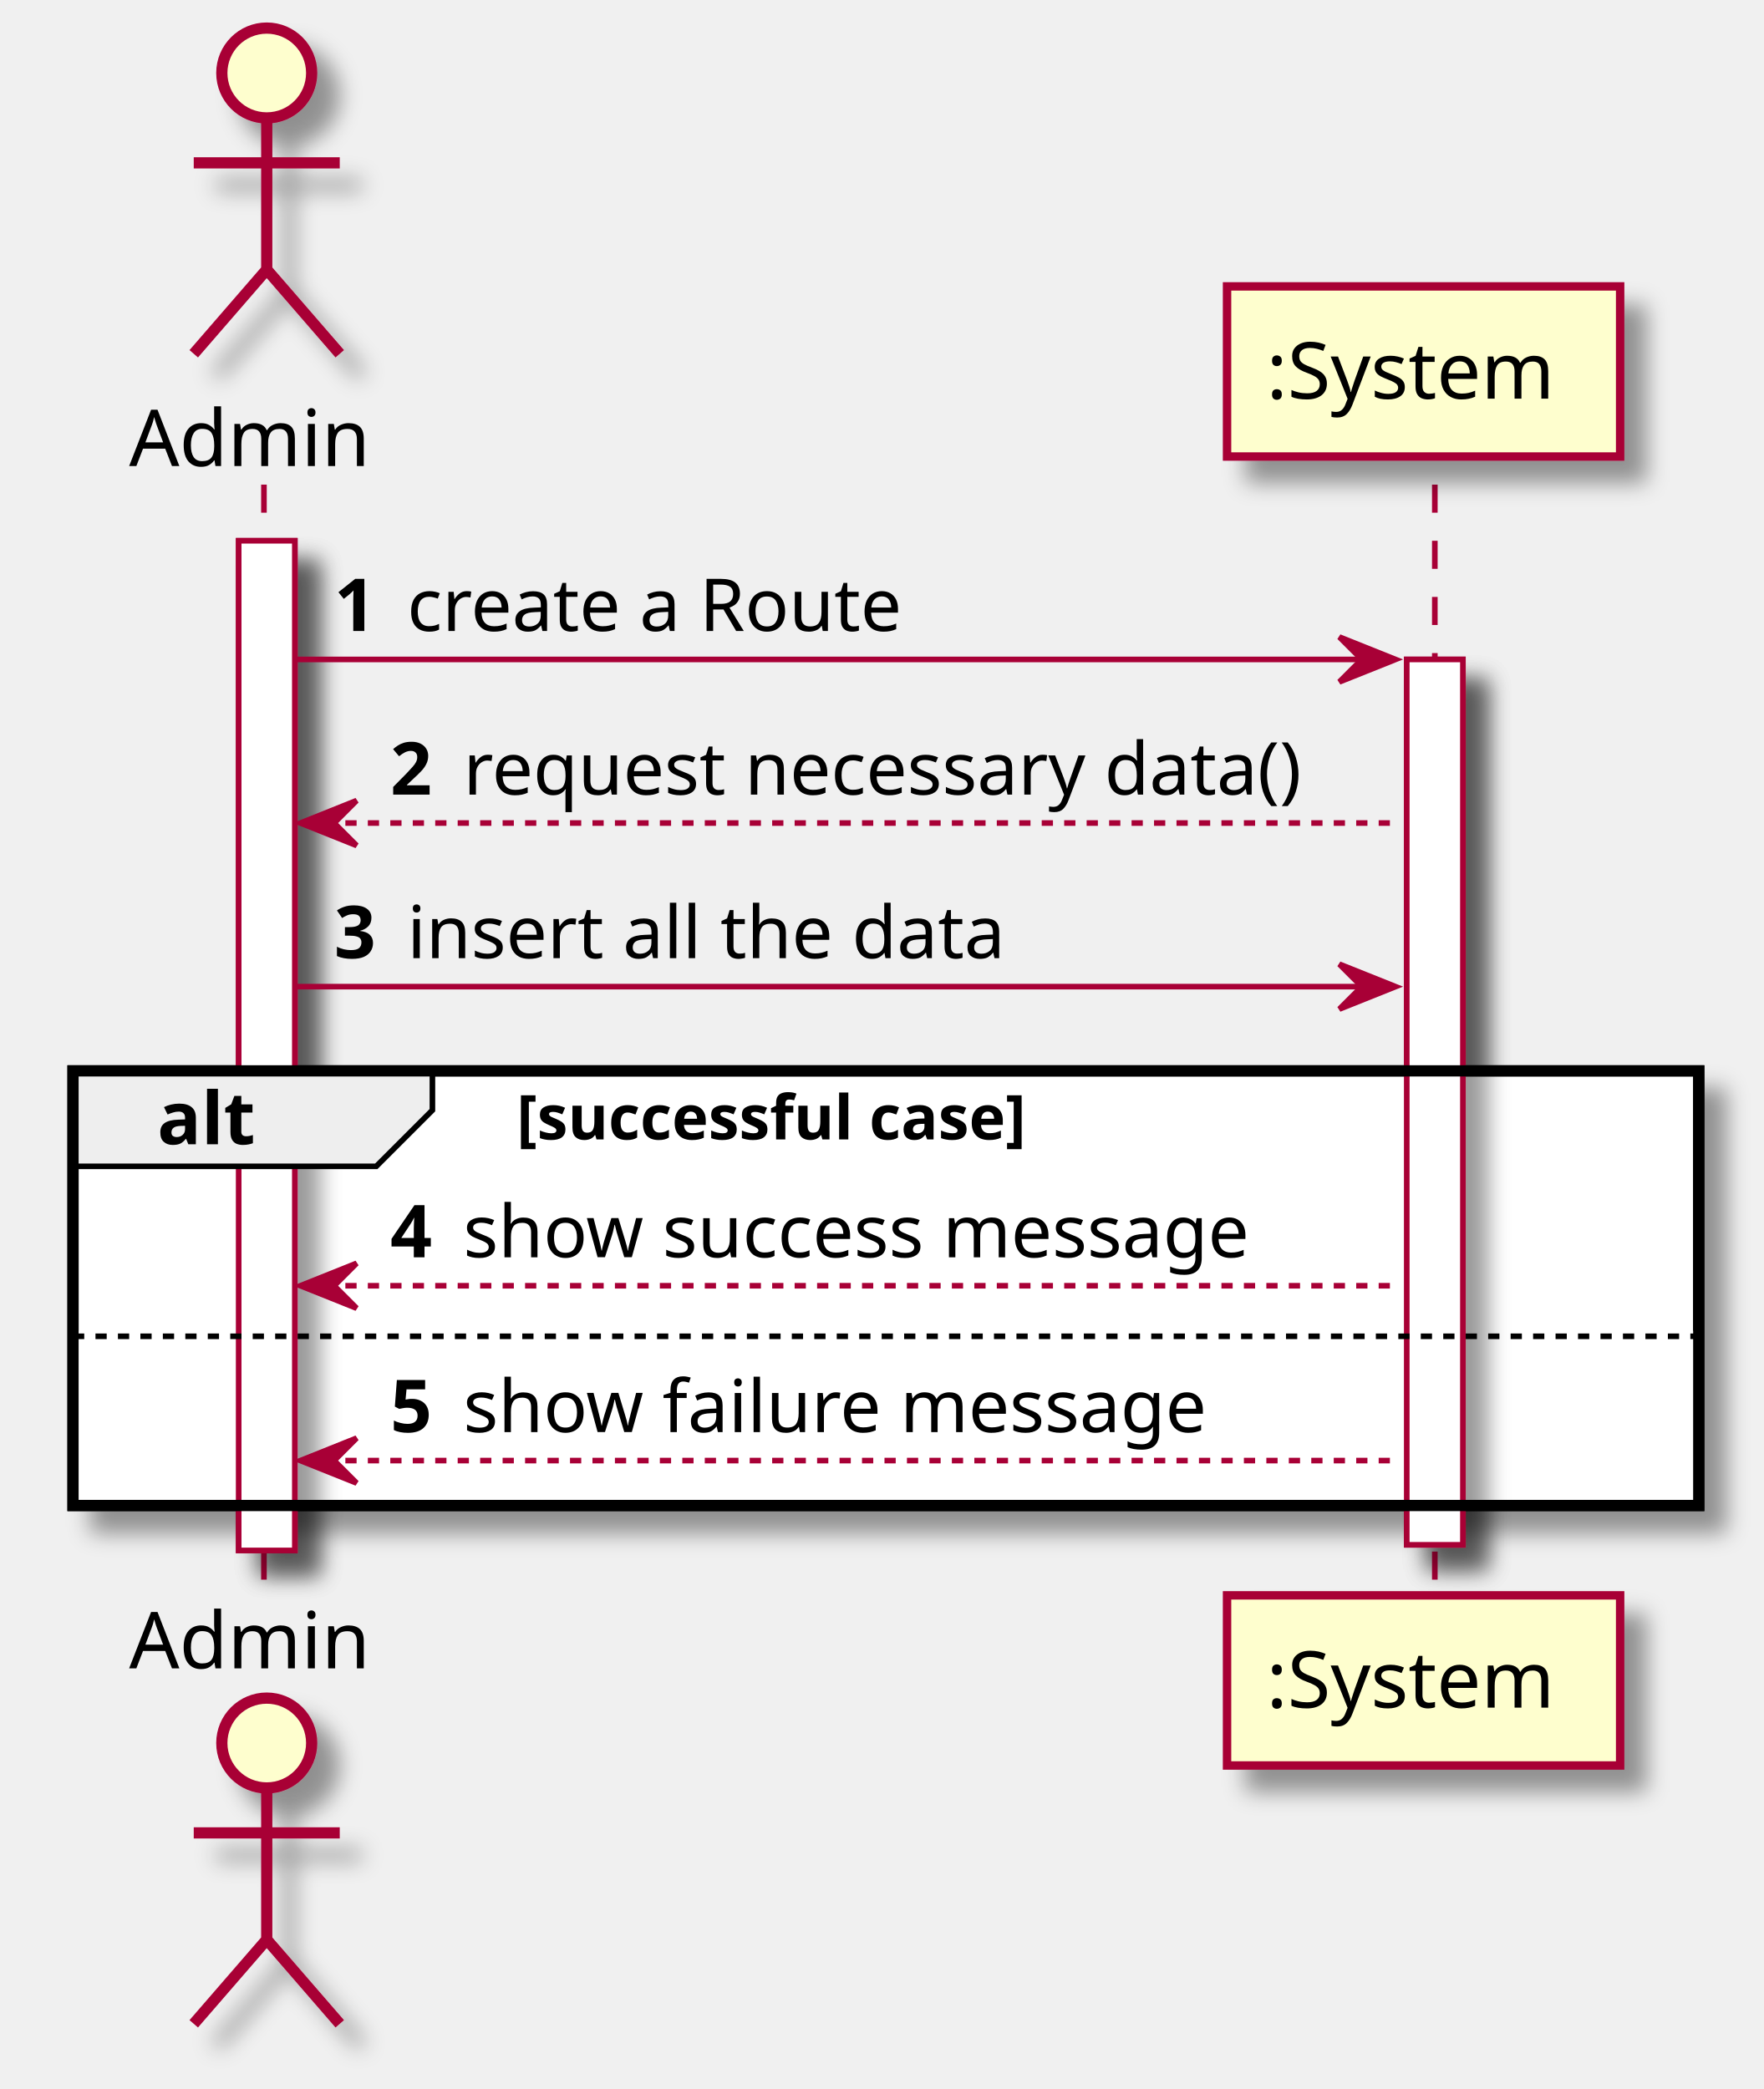
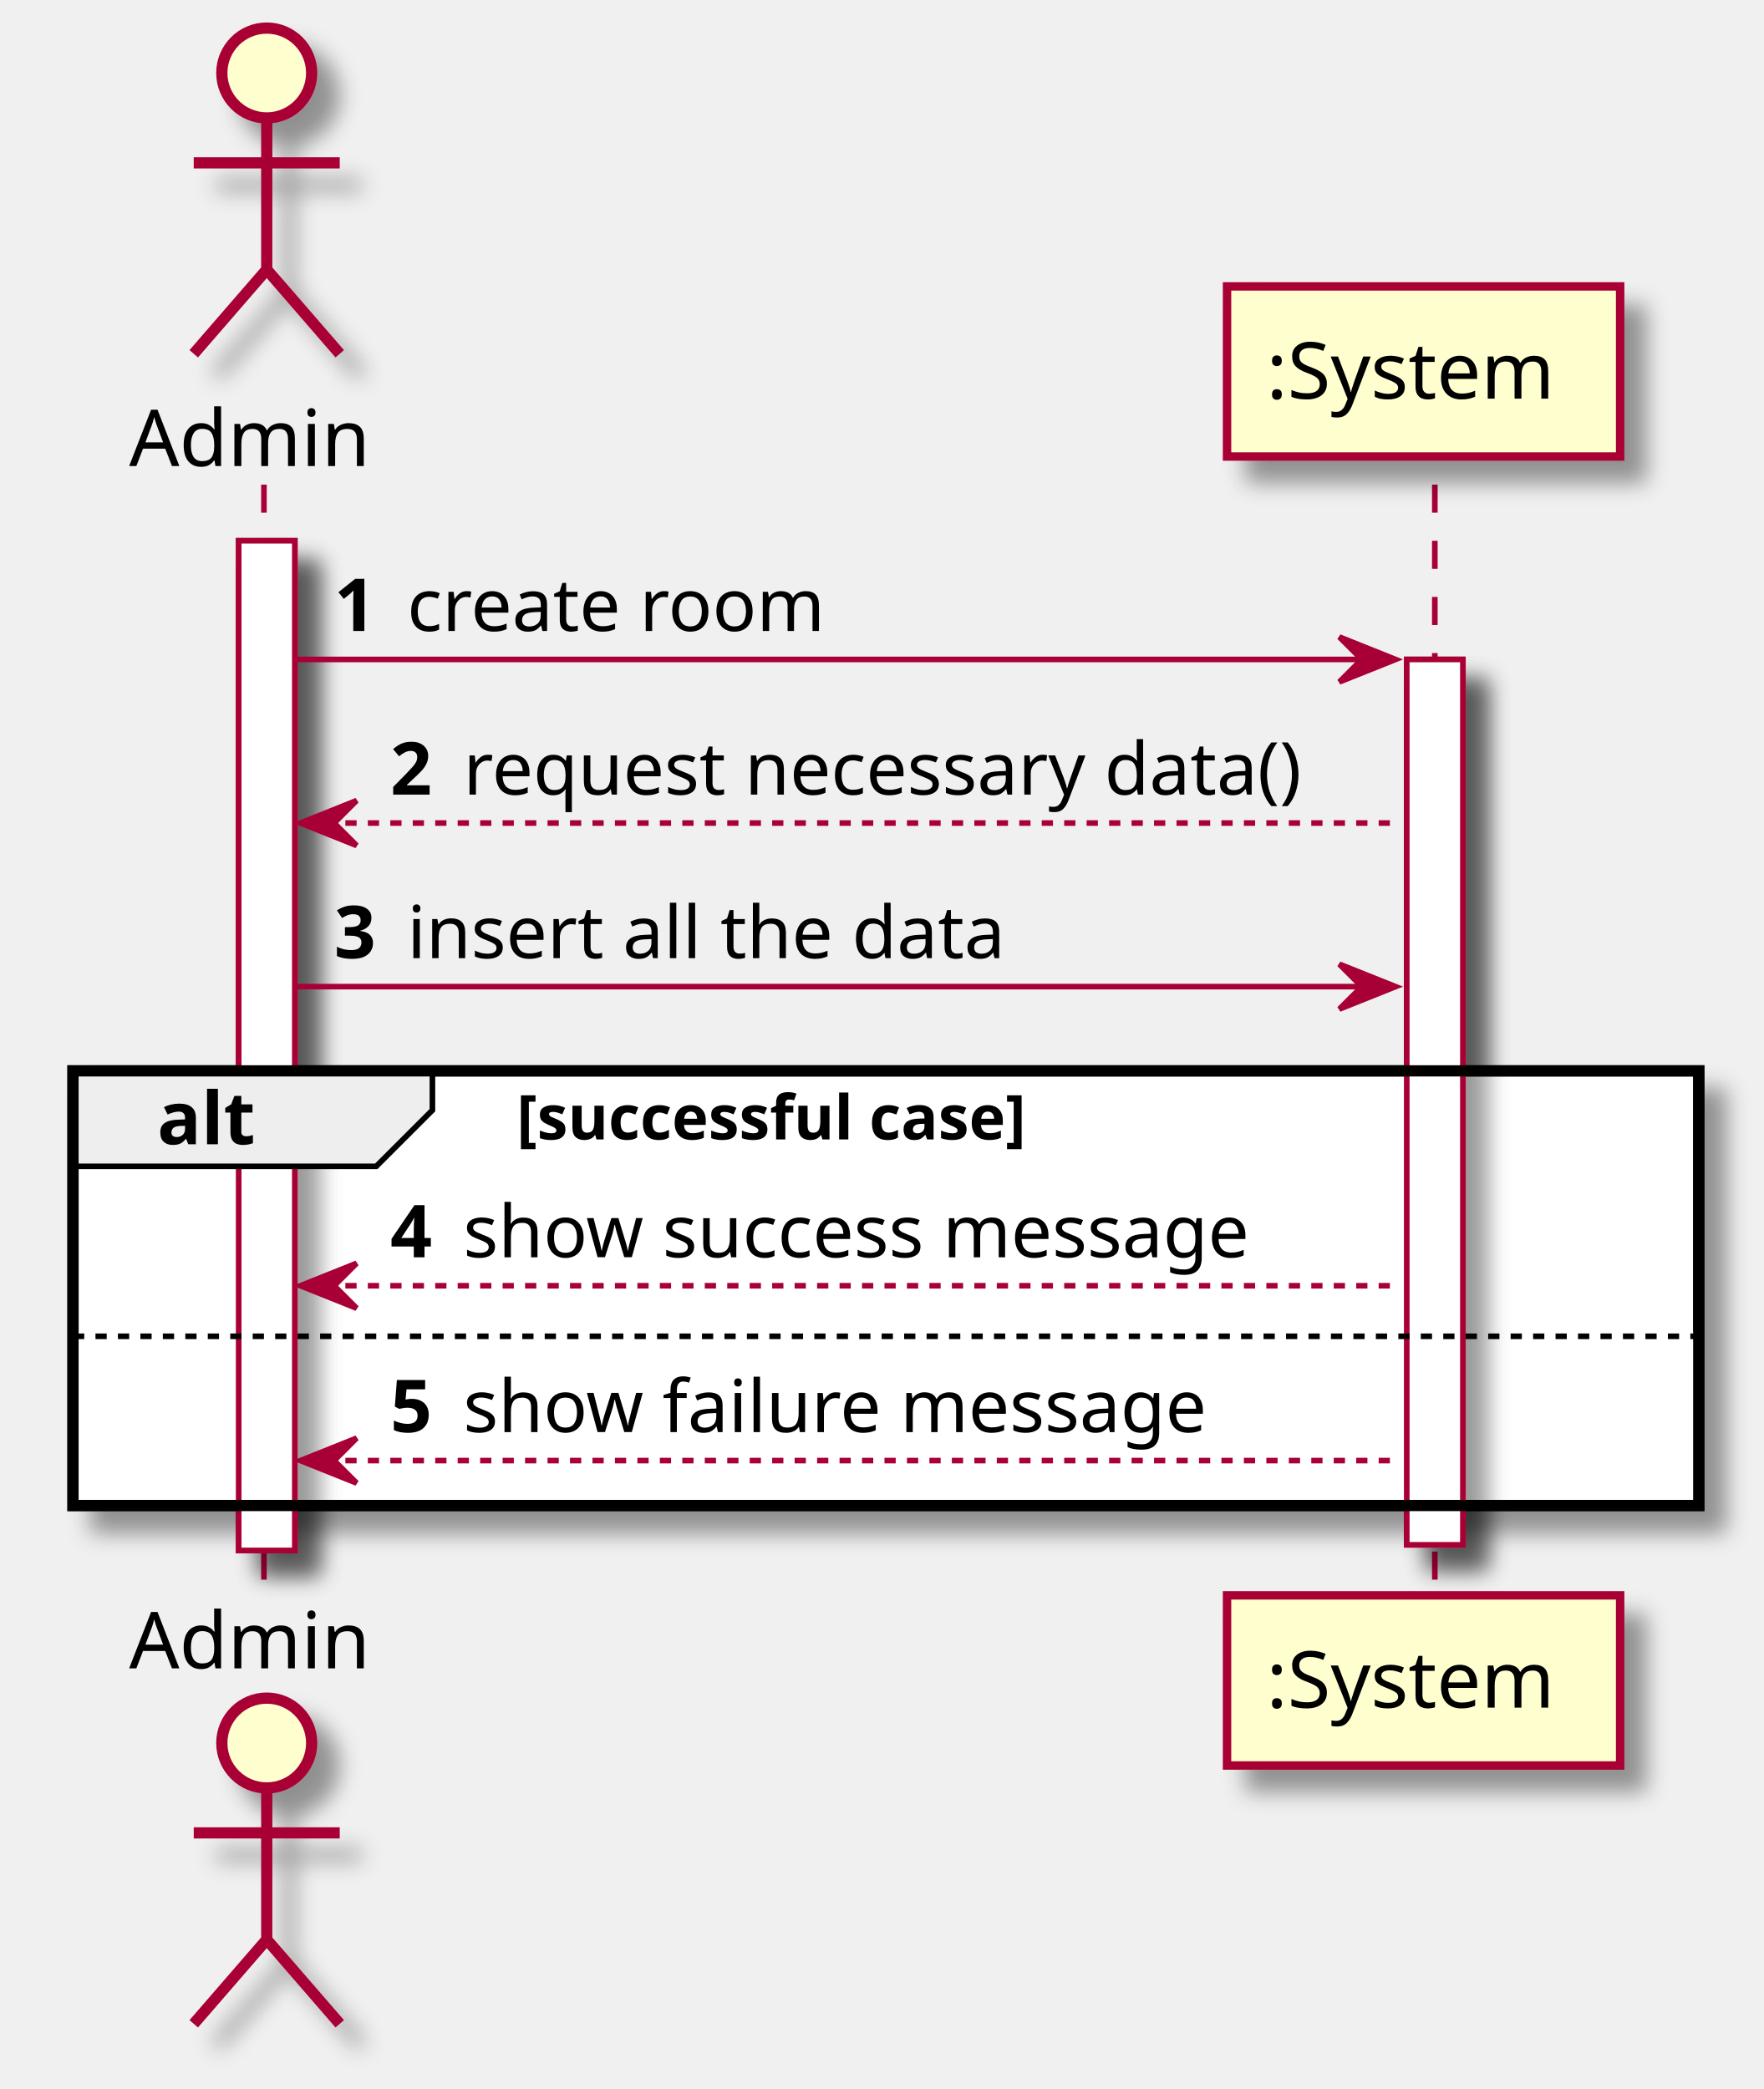
<svg xmlns="http://www.w3.org/2000/svg" contentScriptType="application/ecmascript" contentStyleType="text/css" height="372px" preserveAspectRatio="none" style="width:314px;height:372px;" version="1.1" viewBox="0 0 314 372" width="314px" zoomAndPan="magnify">
  <defs>
-     <filter height="300%" id="f1dakfwraa2n7u" width="300%" x="-1" y="-1">
+     <filter height="300%" id="fdtzglyqeogiz" width="300%" x="-1" y="-1">
      <feGaussianBlur result="blurOut" stdDeviation="2.0" />
      <feColorMatrix in="blurOut" result="blurOut2" type="matrix" values="0 0 0 0 0 0 0 0 0 0 0 0 0 0 0 0 0 0 .4 0" />
      <feOffset dx="4.0" dy="4.0" in="blurOut2" result="blurOut3" />
      <feBlend in="SourceGraphic" in2="blurOut3" mode="normal" />
    </filter>
  </defs>
  <g>
-     <rect fill="#FFFFFF" filter="url(#f1dakfwraa2n7u)" height="179.797" style="stroke: #A80036; stroke-width: 1.0;" width="10" x="42.5" y="96.297" />
-     <rect fill="#FFFFFF" filter="url(#f1dakfwraa2n7u)" height="157.664" style="stroke: #A80036; stroke-width: 1.0;" width="10" x="250.5" y="117.43" />
-     <rect fill="#FFFFFF" filter="url(#f1dakfwraa2n7u)" height="77.398" style="stroke: #000000; stroke-width: 2.0;" width="289.5" x="13" y="190.695" />
+     <rect fill="#FFFFFF" filter="url(#fdtzglyqeogiz)" height="179.797" style="stroke: #A80036; stroke-width: 1.0;" width="10" x="42.5" y="96.297" />
+     <rect fill="#FFFFFF" filter="url(#fdtzglyqeogiz)" height="157.664" style="stroke: #A80036; stroke-width: 1.0;" width="10" x="250.5" y="117.43" />
+     <rect fill="#FFFFFF" filter="url(#fdtzglyqeogiz)" height="77.398" style="stroke: #000000; stroke-width: 2.0;" width="289.5" x="13" y="190.695" />
    <rect fill="#FFFFFF" height="31.133" style="stroke: none; stroke-width: 1.0;" width="289.5" x="13" y="236.961" />
    <line style="stroke: #A80036; stroke-width: 1.0; stroke-dasharray: 5.0,5.0;" x1="47" x2="47" y1="86.297" y2="285.094" />
    <line style="stroke: #A80036; stroke-width: 1.0; stroke-dasharray: 5.0,5.0;" x1="255.5" x2="255.5" y1="86.297" y2="285.094" />
    <text fill="#000000" font-family="sans-serif" font-size="14" lengthAdjust="spacingAndGlyphs" textLength="43" x="23" y="82.995">Admin</text>
-     <ellipse cx="47.5" cy="13" fill="#FEFECE" filter="url(#f1dakfwraa2n7u)" rx="8" ry="8" style="stroke: #A80036; stroke-width: 2.0;" />
-     <path d="M47.5,21 L47.5,48 M34.5,29 L60.5,29 M47.5,48 L34.5,63 M47.5,48 L60.5,63 " fill="none" filter="url(#f1dakfwraa2n7u)" style="stroke: #A80036; stroke-width: 2.0;" />
+     <ellipse cx="47.5" cy="13" fill="#FEFECE" filter="url(#fdtzglyqeogiz)" rx="8" ry="8" style="stroke: #A80036; stroke-width: 2.0;" />
+     <path d="M47.5,21 L47.5,48 M34.5,29 L60.5,29 M47.5,48 L34.5,63 M47.5,48 L60.5,63 " fill="none" filter="url(#fdtzglyqeogiz)" style="stroke: #A80036; stroke-width: 2.0;" />
    <text fill="#000000" font-family="sans-serif" font-size="14" lengthAdjust="spacingAndGlyphs" textLength="43" x="23" y="297.089">Admin</text>
-     <ellipse cx="47.5" cy="310.391" fill="#FEFECE" filter="url(#f1dakfwraa2n7u)" rx="8" ry="8" style="stroke: #A80036; stroke-width: 2.0;" />
-     <path d="M47.5,318.391 L47.5,345.391 M34.5,326.391 L60.5,326.391 M47.5,345.391 L34.5,360.391 M47.5,345.391 L60.5,360.391 " fill="none" filter="url(#f1dakfwraa2n7u)" style="stroke: #A80036; stroke-width: 2.0;" />
-     <rect fill="#FEFECE" filter="url(#f1dakfwraa2n7u)" height="30.297" style="stroke: #A80036; stroke-width: 1.5;" width="70" x="218.5" y="51" />
+     <ellipse cx="47.5" cy="310.391" fill="#FEFECE" filter="url(#fdtzglyqeogiz)" rx="8" ry="8" style="stroke: #A80036; stroke-width: 2.0;" />
+     <path d="M47.5,318.391 L47.5,345.391 M34.5,326.391 L60.5,326.391 M47.5,345.391 L34.5,360.391 M47.5,345.391 L60.5,360.391 " fill="none" filter="url(#fdtzglyqeogiz)" style="stroke: #A80036; stroke-width: 2.0;" />
+     <rect fill="#FEFECE" filter="url(#fdtzglyqeogiz)" height="30.297" style="stroke: #A80036; stroke-width: 1.5;" width="70" x="218.5" y="51" />
    <text fill="#000000" font-family="sans-serif" font-size="14" lengthAdjust="spacingAndGlyphs" textLength="56" x="225.5" y="70.995">:System</text>
-     <rect fill="#FEFECE" filter="url(#f1dakfwraa2n7u)" height="30.297" style="stroke: #A80036; stroke-width: 1.5;" width="70" x="218.5" y="284.094" />
+     <rect fill="#FEFECE" filter="url(#fdtzglyqeogiz)" height="30.297" style="stroke: #A80036; stroke-width: 1.5;" width="70" x="218.5" y="284.094" />
    <text fill="#000000" font-family="sans-serif" font-size="14" lengthAdjust="spacingAndGlyphs" textLength="56" x="225.5" y="304.089">:System</text>
-     <rect fill="#FFFFFF" filter="url(#f1dakfwraa2n7u)" height="179.797" style="stroke: #A80036; stroke-width: 1.0;" width="10" x="42.5" y="96.297" />
-     <rect fill="#FFFFFF" filter="url(#f1dakfwraa2n7u)" height="157.664" style="stroke: #A80036; stroke-width: 1.0;" width="10" x="250.5" y="117.43" />
+     <rect fill="#FFFFFF" filter="url(#fdtzglyqeogiz)" height="179.797" style="stroke: #A80036; stroke-width: 1.0;" width="10" x="42.5" y="96.297" />
+     <rect fill="#FFFFFF" filter="url(#fdtzglyqeogiz)" height="157.664" style="stroke: #A80036; stroke-width: 1.0;" width="10" x="250.5" y="117.43" />
    <polygon fill="#A80036" points="238.5,113.43,248.5,117.43,238.5,121.43,242.5,117.43" style="stroke: #A80036; stroke-width: 1.0;" />
    <line style="stroke: #A80036; stroke-width: 1.0;" x1="52.5" x2="244.5" y1="117.43" y2="117.43" />
    <text fill="#000000" font-family="sans-serif" font-size="13" font-weight="bold" lengthAdjust="spacingAndGlyphs" textLength="9" x="59.5" y="112.364">1</text>
-     <text fill="#000000" font-family="sans-serif" font-size="13" lengthAdjust="spacingAndGlyphs" textLength="94" x="72.5" y="112.364">create a Route</text>
+     <text fill="#000000" font-family="sans-serif" font-size="13" lengthAdjust="spacingAndGlyphs" textLength="79" x="72.5" y="112.364">create room</text>
    <polygon fill="#A80036" points="63.5,142.562,53.5,146.562,63.5,150.562,59.5,146.562" style="stroke: #A80036; stroke-width: 1.0;" />
    <line style="stroke: #A80036; stroke-width: 1.0; stroke-dasharray: 2.0,2.0;" x1="57.5" x2="249.5" y1="146.562" y2="146.562" />
    <text fill="#000000" font-family="sans-serif" font-size="13" font-weight="bold" lengthAdjust="spacingAndGlyphs" textLength="9" x="69.5" y="141.497">2</text>
    <text fill="#000000" font-family="sans-serif" font-size="13" lengthAdjust="spacingAndGlyphs" textLength="161" x="82.5" y="141.497">request necessary data()</text>
    <polygon fill="#A80036" points="238.5,171.695,248.5,175.695,238.5,179.695,242.5,175.695" style="stroke: #A80036; stroke-width: 1.0;" />
    <line style="stroke: #A80036; stroke-width: 1.0;" x1="52.5" x2="244.5" y1="175.695" y2="175.695" />
    <text fill="#000000" font-family="sans-serif" font-size="13" font-weight="bold" lengthAdjust="spacingAndGlyphs" textLength="9" x="59.5" y="170.629">3</text>
    <text fill="#000000" font-family="sans-serif" font-size="13" lengthAdjust="spacingAndGlyphs" textLength="112" x="72.5" y="170.629">insert all the data</text>
    <path d="M13,190.695 L77,190.695 L77,197.695 L67,207.695 L13,207.695 L13,190.695 " fill="#EEEEEE" style="stroke: #000000; stroke-width: 1.0;" />
    <rect fill="none" height="77.398" style="stroke: #000000; stroke-width: 2.0;" width="289.5" x="13" y="190.695" />
    <text fill="#000000" font-family="sans-serif" font-size="13" font-weight="bold" lengthAdjust="spacingAndGlyphs" textLength="19" x="28" y="203.762">alt</text>
    <text fill="#000000" font-family="sans-serif" font-size="11" font-weight="bold" lengthAdjust="spacingAndGlyphs" textLength="112" x="92" y="202.906">[successful case]</text>
    <polygon fill="#A80036" points="63.5,224.961,53.5,228.961,63.5,232.961,59.5,228.961" style="stroke: #A80036; stroke-width: 1.0;" />
    <line style="stroke: #A80036; stroke-width: 1.0; stroke-dasharray: 2.0,2.0;" x1="57.5" x2="249.5" y1="228.961" y2="228.961" />
    <text fill="#000000" font-family="sans-serif" font-size="13" font-weight="bold" lengthAdjust="spacingAndGlyphs" textLength="9" x="69.5" y="223.895">4</text>
    <text fill="#000000" font-family="sans-serif" font-size="13" lengthAdjust="spacingAndGlyphs" textLength="150" x="82.5" y="223.895">show success message</text>
    <line style="stroke: #000000; stroke-width: 1.0; stroke-dasharray: 2.0,2.0;" x1="13" x2="302.5" y1="237.961" y2="237.961" />
    <polygon fill="#A80036" points="63.5,256.094,53.5,260.094,63.5,264.094,59.5,260.094" style="stroke: #A80036; stroke-width: 1.0;" />
    <line style="stroke: #A80036; stroke-width: 1.0; stroke-dasharray: 2.0,2.0;" x1="57.5" x2="249.5" y1="260.094" y2="260.094" />
    <text fill="#000000" font-family="sans-serif" font-size="13" font-weight="bold" lengthAdjust="spacingAndGlyphs" textLength="9" x="69.5" y="255.028">5</text>
    <text fill="#000000" font-family="sans-serif" font-size="13" lengthAdjust="spacingAndGlyphs" textLength="138" x="82.5" y="255.028">show failure message</text>
  </g>
</svg>
